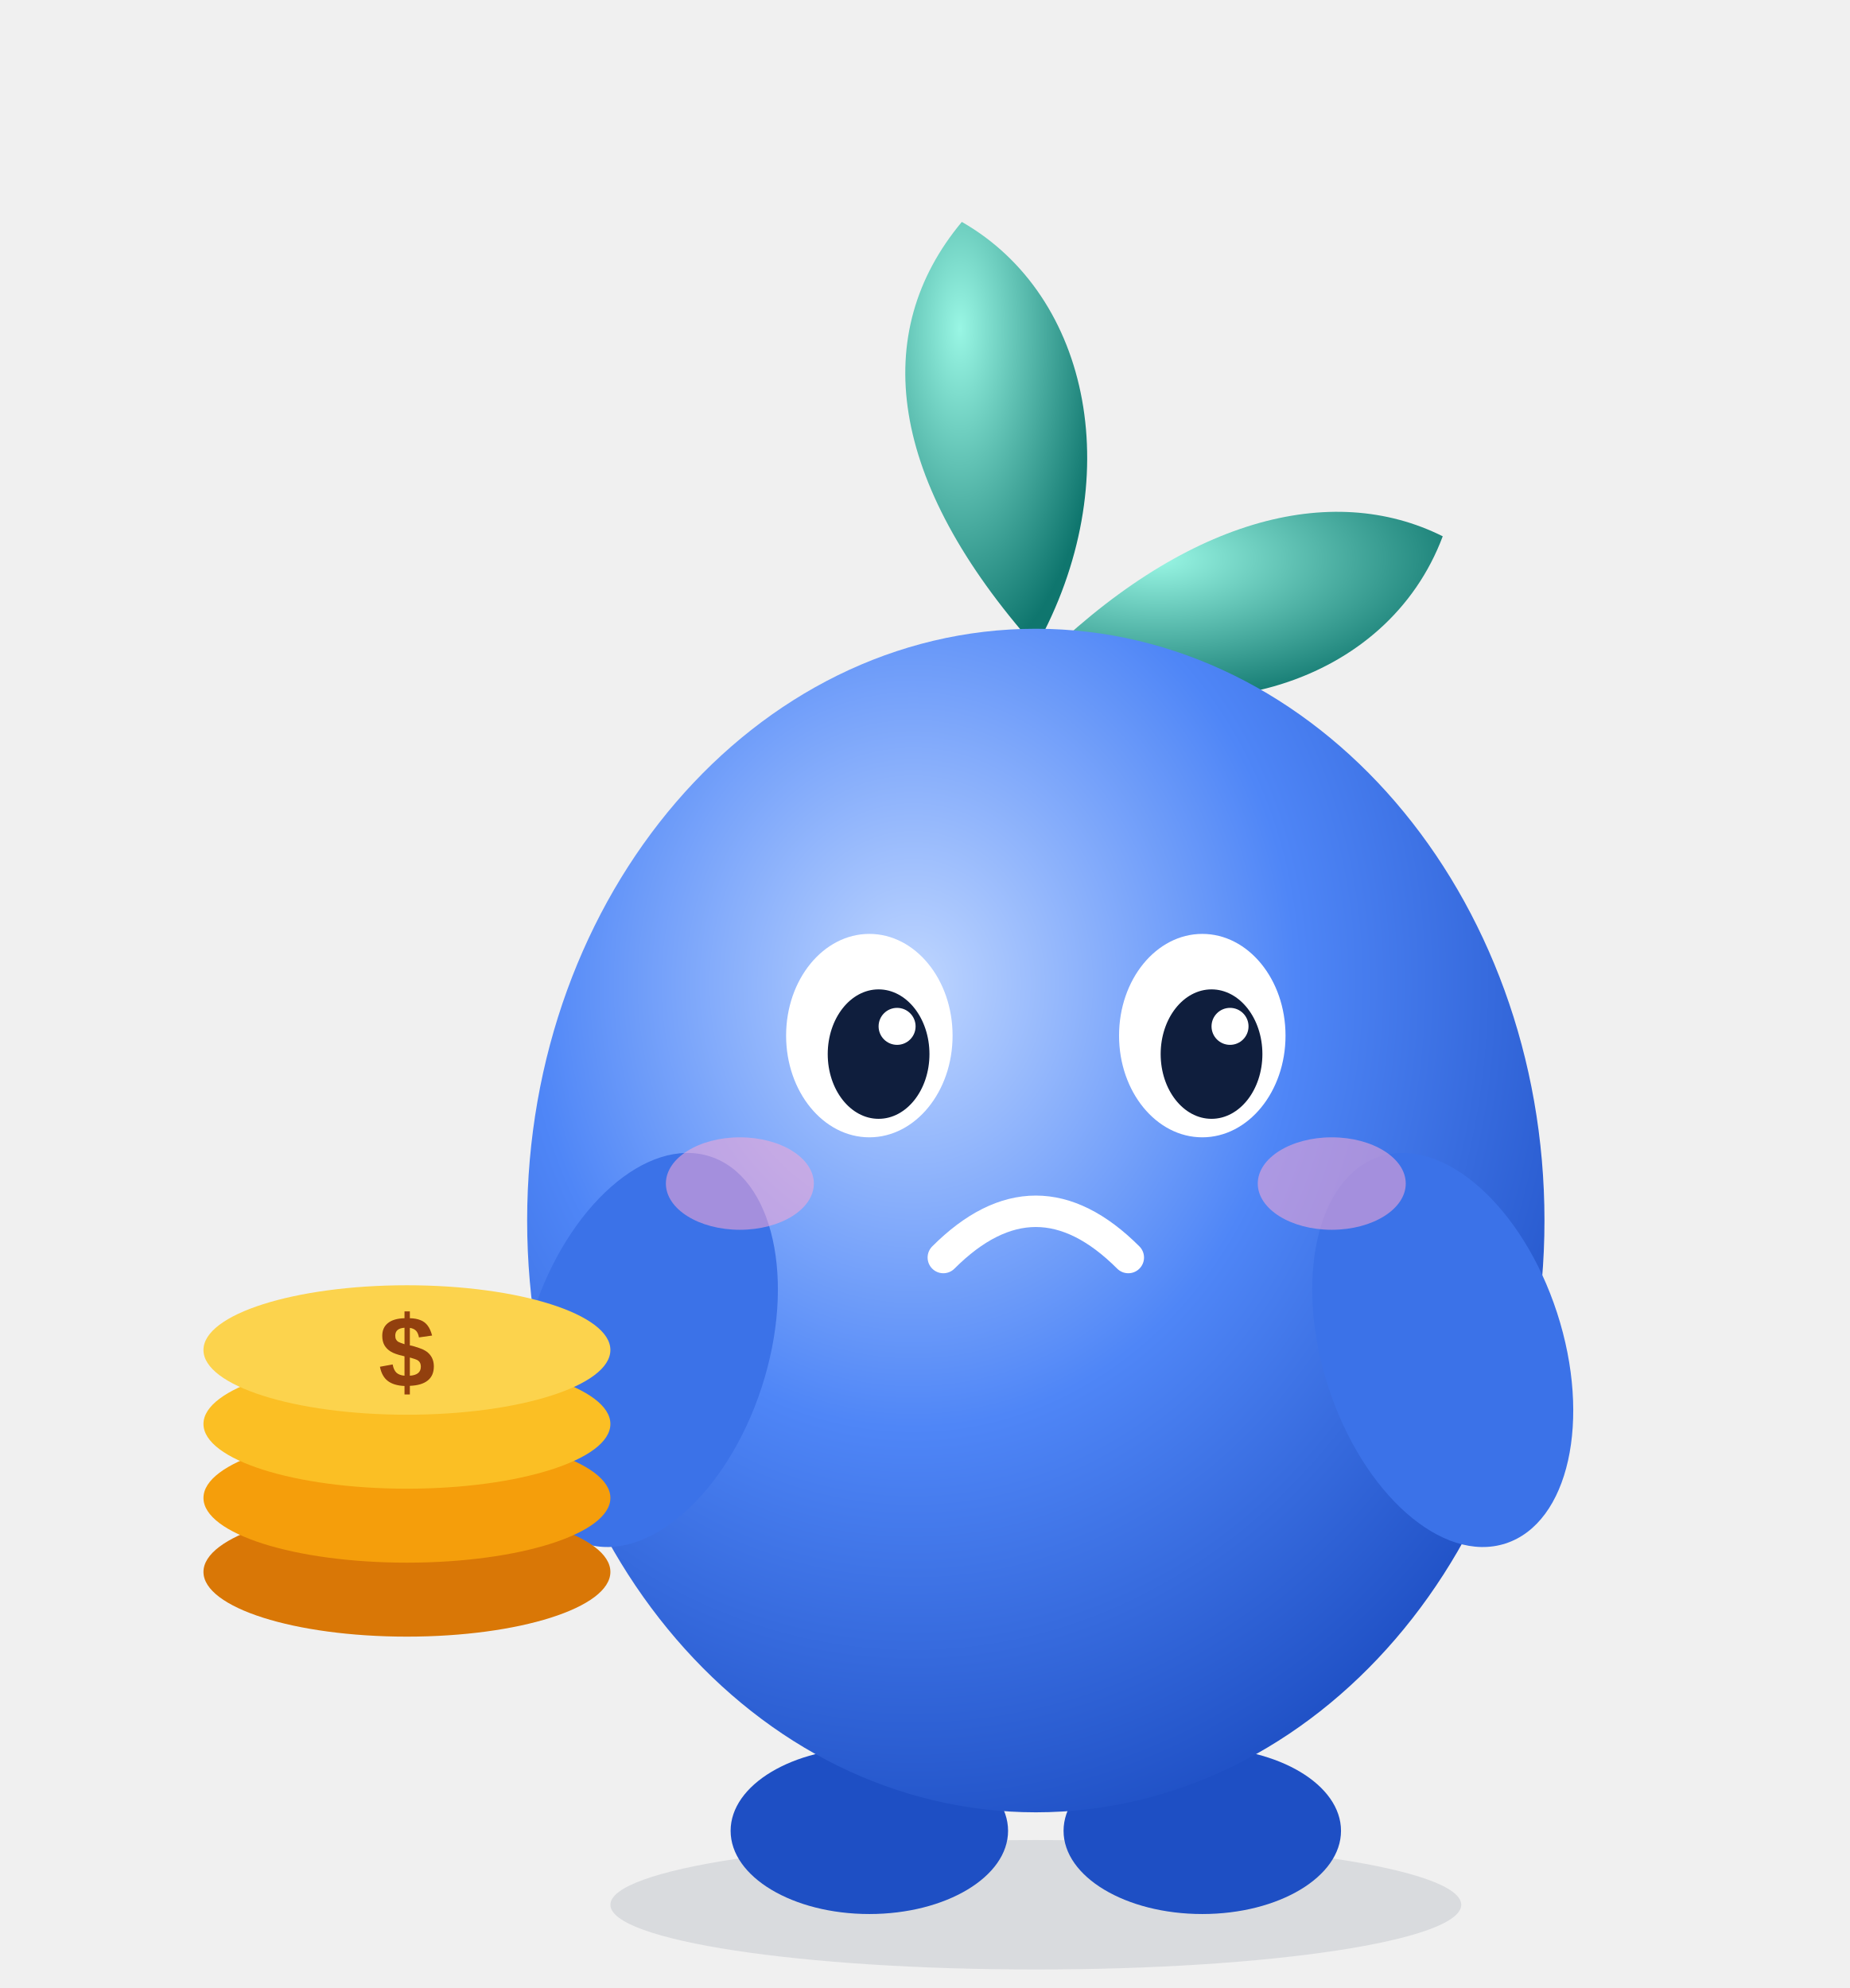
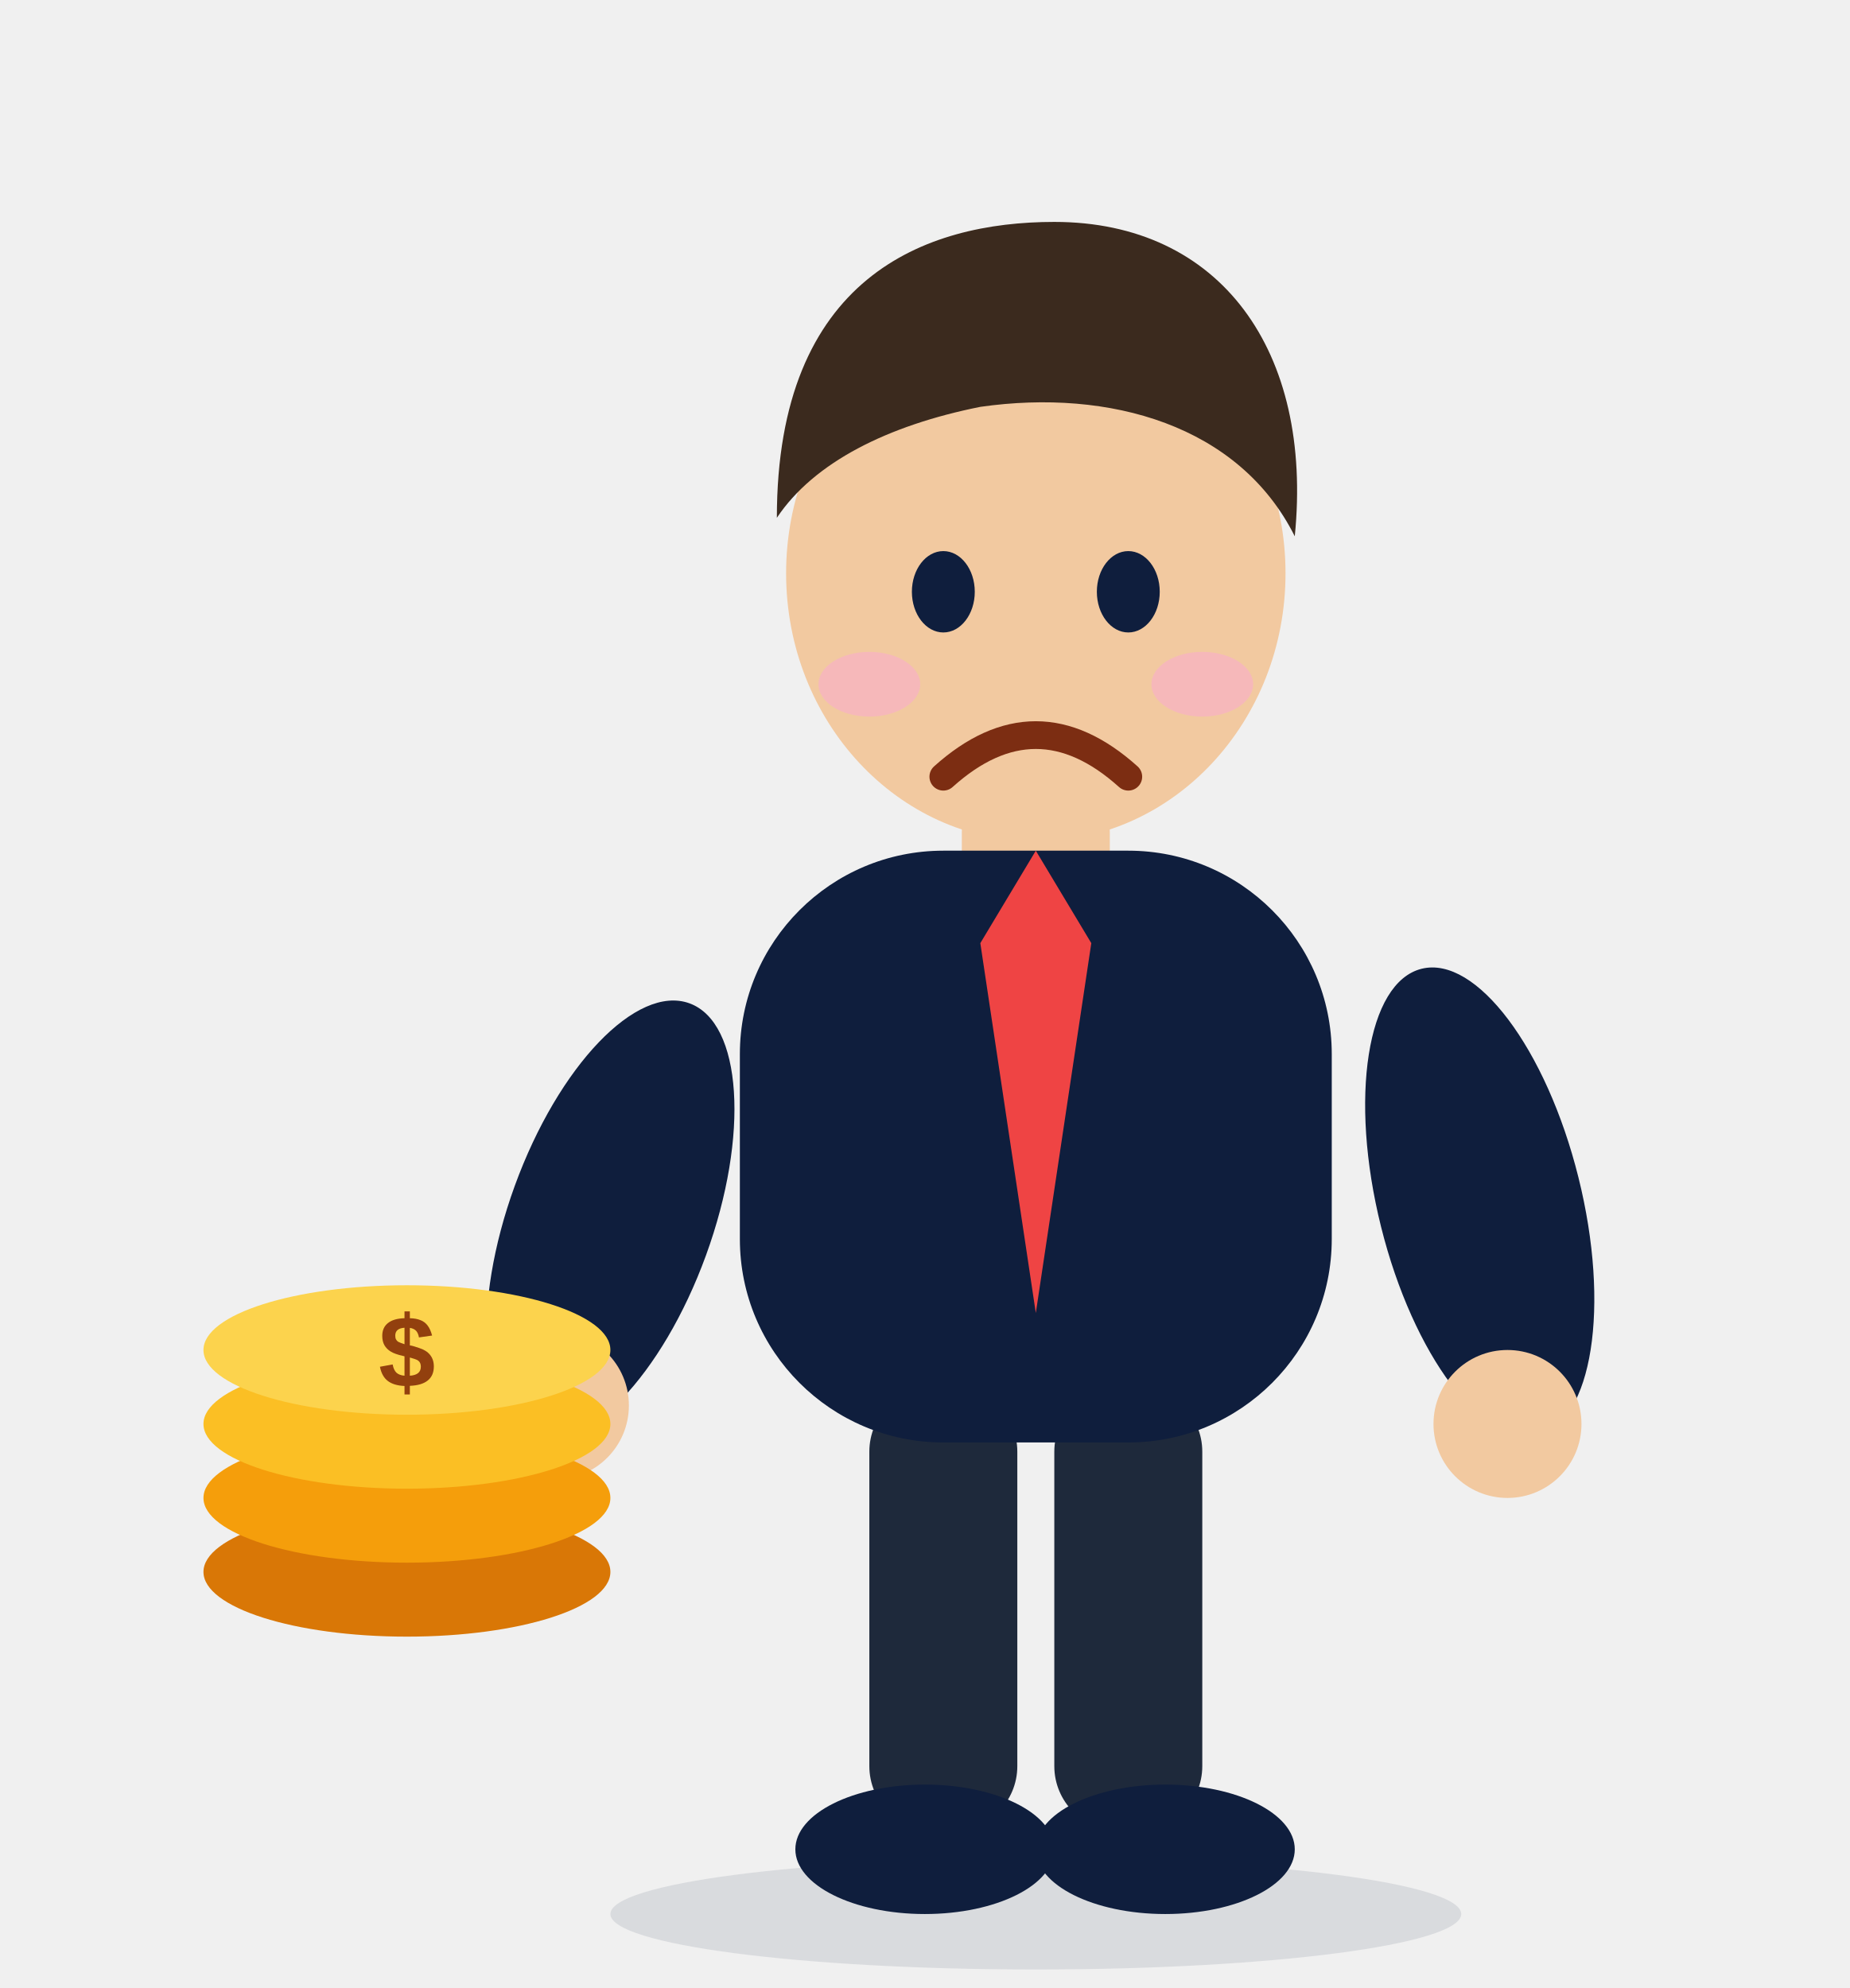
<svg xmlns="http://www.w3.org/2000/svg" viewBox="0 0 200 215">
-   <defs>
-     <radialGradient id="b" cx="38%" cy="30%" r="75%">
-       <stop offset="0" stop-color="#BFD6FF" />
-       <stop offset=".5" stop-color="#4F86F7" />
-       <stop offset="1" stop-color="#1E4FC4" />
-     </radialGradient>
-     <radialGradient id="l" cx="30%" cy="25%" r="80%">
-       <stop offset="0" stop-color="#99F6E4" />
-       <stop offset="1" stop-color="#0F766E" />
-     </radialGradient>
-   </defs>
-   <ellipse cx="112" cy="206" rx="46" ry="7" fill="#0F1E3D" opacity=".10" />
-   <ellipse cx="94" cy="198" rx="15" ry="9" fill="#1E4FC4" />
-   <ellipse cx="130" cy="198" rx="15" ry="9" fill="#1E4FC4" />
-   <path d="M112 70 C96 52 94 36 104 24 C118 32 122 52 112 70Z" fill="url(#l)" />
-   <path d="M112 72 C128 56 144 52 156 58 C150 74 130 80 112 72Z" fill="url(#l)" />
-   <ellipse cx="112" cy="132" rx="55" ry="64" fill="url(#b)" />
-   <ellipse cx="156" cy="146" rx="13" ry="22" fill="#3B72E8" transform="rotate(-18 156 146)" />
-   <ellipse cx="70" cy="146" rx="13" ry="22" fill="#3B72E8" transform="rotate(18 70 146)" />
-   <ellipse cx="94" cy="112" rx="9" ry="11" fill="#fff" />
-   <ellipse cx="130" cy="112" rx="9" ry="11" fill="#fff" />
-   <ellipse cx="95" cy="114" rx="5.5" ry="7" fill="#0F1E3D" />
-   <ellipse cx="131" cy="114" rx="5.5" ry="7" fill="#0F1E3D" />
-   <circle cx="97" cy="111" r="2" fill="#fff" />
-   <circle cx="133" cy="111" r="2" fill="#fff" />
-   <ellipse cx="80" cy="128" rx="8" ry="5" fill="#F9A8D4" opacity=".55" />
-   <ellipse cx="144" cy="128" rx="8" ry="5" fill="#F9A8D4" opacity=".55" />
-   <path d="M102 136 Q112 126 122 136" fill="none" stroke="#fff" stroke-width="3.4" stroke-linecap="round" />
+   <ellipse cx="112" cy="207" rx="46" ry="6" fill="#0F1E3D" opacity=".10" />
+   <rect x="94" y="150" width="16" height="48" rx="7" fill="#1E293B" />
+   <rect x="114" y="150" width="16" height="48" rx="7" fill="#1E293B" />
+   <ellipse cx="100" cy="200" rx="14" ry="7" fill="#0F1E3D" />
+   <ellipse cx="126" cy="200" rx="14" ry="7" fill="#0F1E3D" />
+   <rect x="104" y="84" width="16" height="14" rx="6" fill="#F2C9A0" />
+   <ellipse cx="160" cy="130" rx="11" ry="26" fill="#0F1E3D" transform="rotate(-14 160 130)" />
+   <ellipse cx="163" cy="154" rx="8" ry="8" fill="#F2C9A0" />
+   <rect x="80" y="92" width="64" height="64" rx="22" fill="#0F1E3D" />
+   <path d="M112 92 l-6 10 6 40 6-40z" fill="#EF4444" />
+   <ellipse cx="66" cy="132" rx="11" ry="25" fill="#0F1E3D" transform="rotate(20 66 132)" />
+   <ellipse cx="60" cy="152" rx="8" ry="8" fill="#F2C9A0" />
+   <ellipse cx="112" cy="62" rx="27" ry="29" fill="#F2C9A0" />
+   <path d="M84 56 C84 30 100 24 114 24 C132 24 142 38 140 58 C134 46 120 42 106 44 C96 46 88 50 84 56Z" fill="#3B2A1E" />
+   <ellipse cx="102" cy="64" rx="3.4" ry="4.4" fill="#0F1E3D" />
+   <ellipse cx="122" cy="64" rx="3.4" ry="4.4" fill="#0F1E3D" />
+   <ellipse cx="94" cy="74" rx="5.5" ry="3.5" fill="#F9A8D4" opacity=".5" />
+   <ellipse cx="130" cy="74" rx="5.5" ry="3.5" fill="#F9A8D4" opacity=".5" />
+   <path d="M102 84 Q112 75 122 84" fill="none" stroke="#7C2D12" stroke-width="3" stroke-linecap="round" />
  <ellipse cx="44" cy="170" rx="22" ry="7" fill="#D97706" />
  <ellipse cx="44" cy="162" rx="22" ry="7" fill="#F59E0B" />
  <ellipse cx="44" cy="154" rx="22" ry="7" fill="#FBBF24" />
  <ellipse cx="44" cy="146" rx="22" ry="7" fill="#FCD34D" />
  <text x="44" y="150" text-anchor="middle" font-family="Arial" font-weight="800" font-size="11" fill="#92400E">$</text>
</svg>
